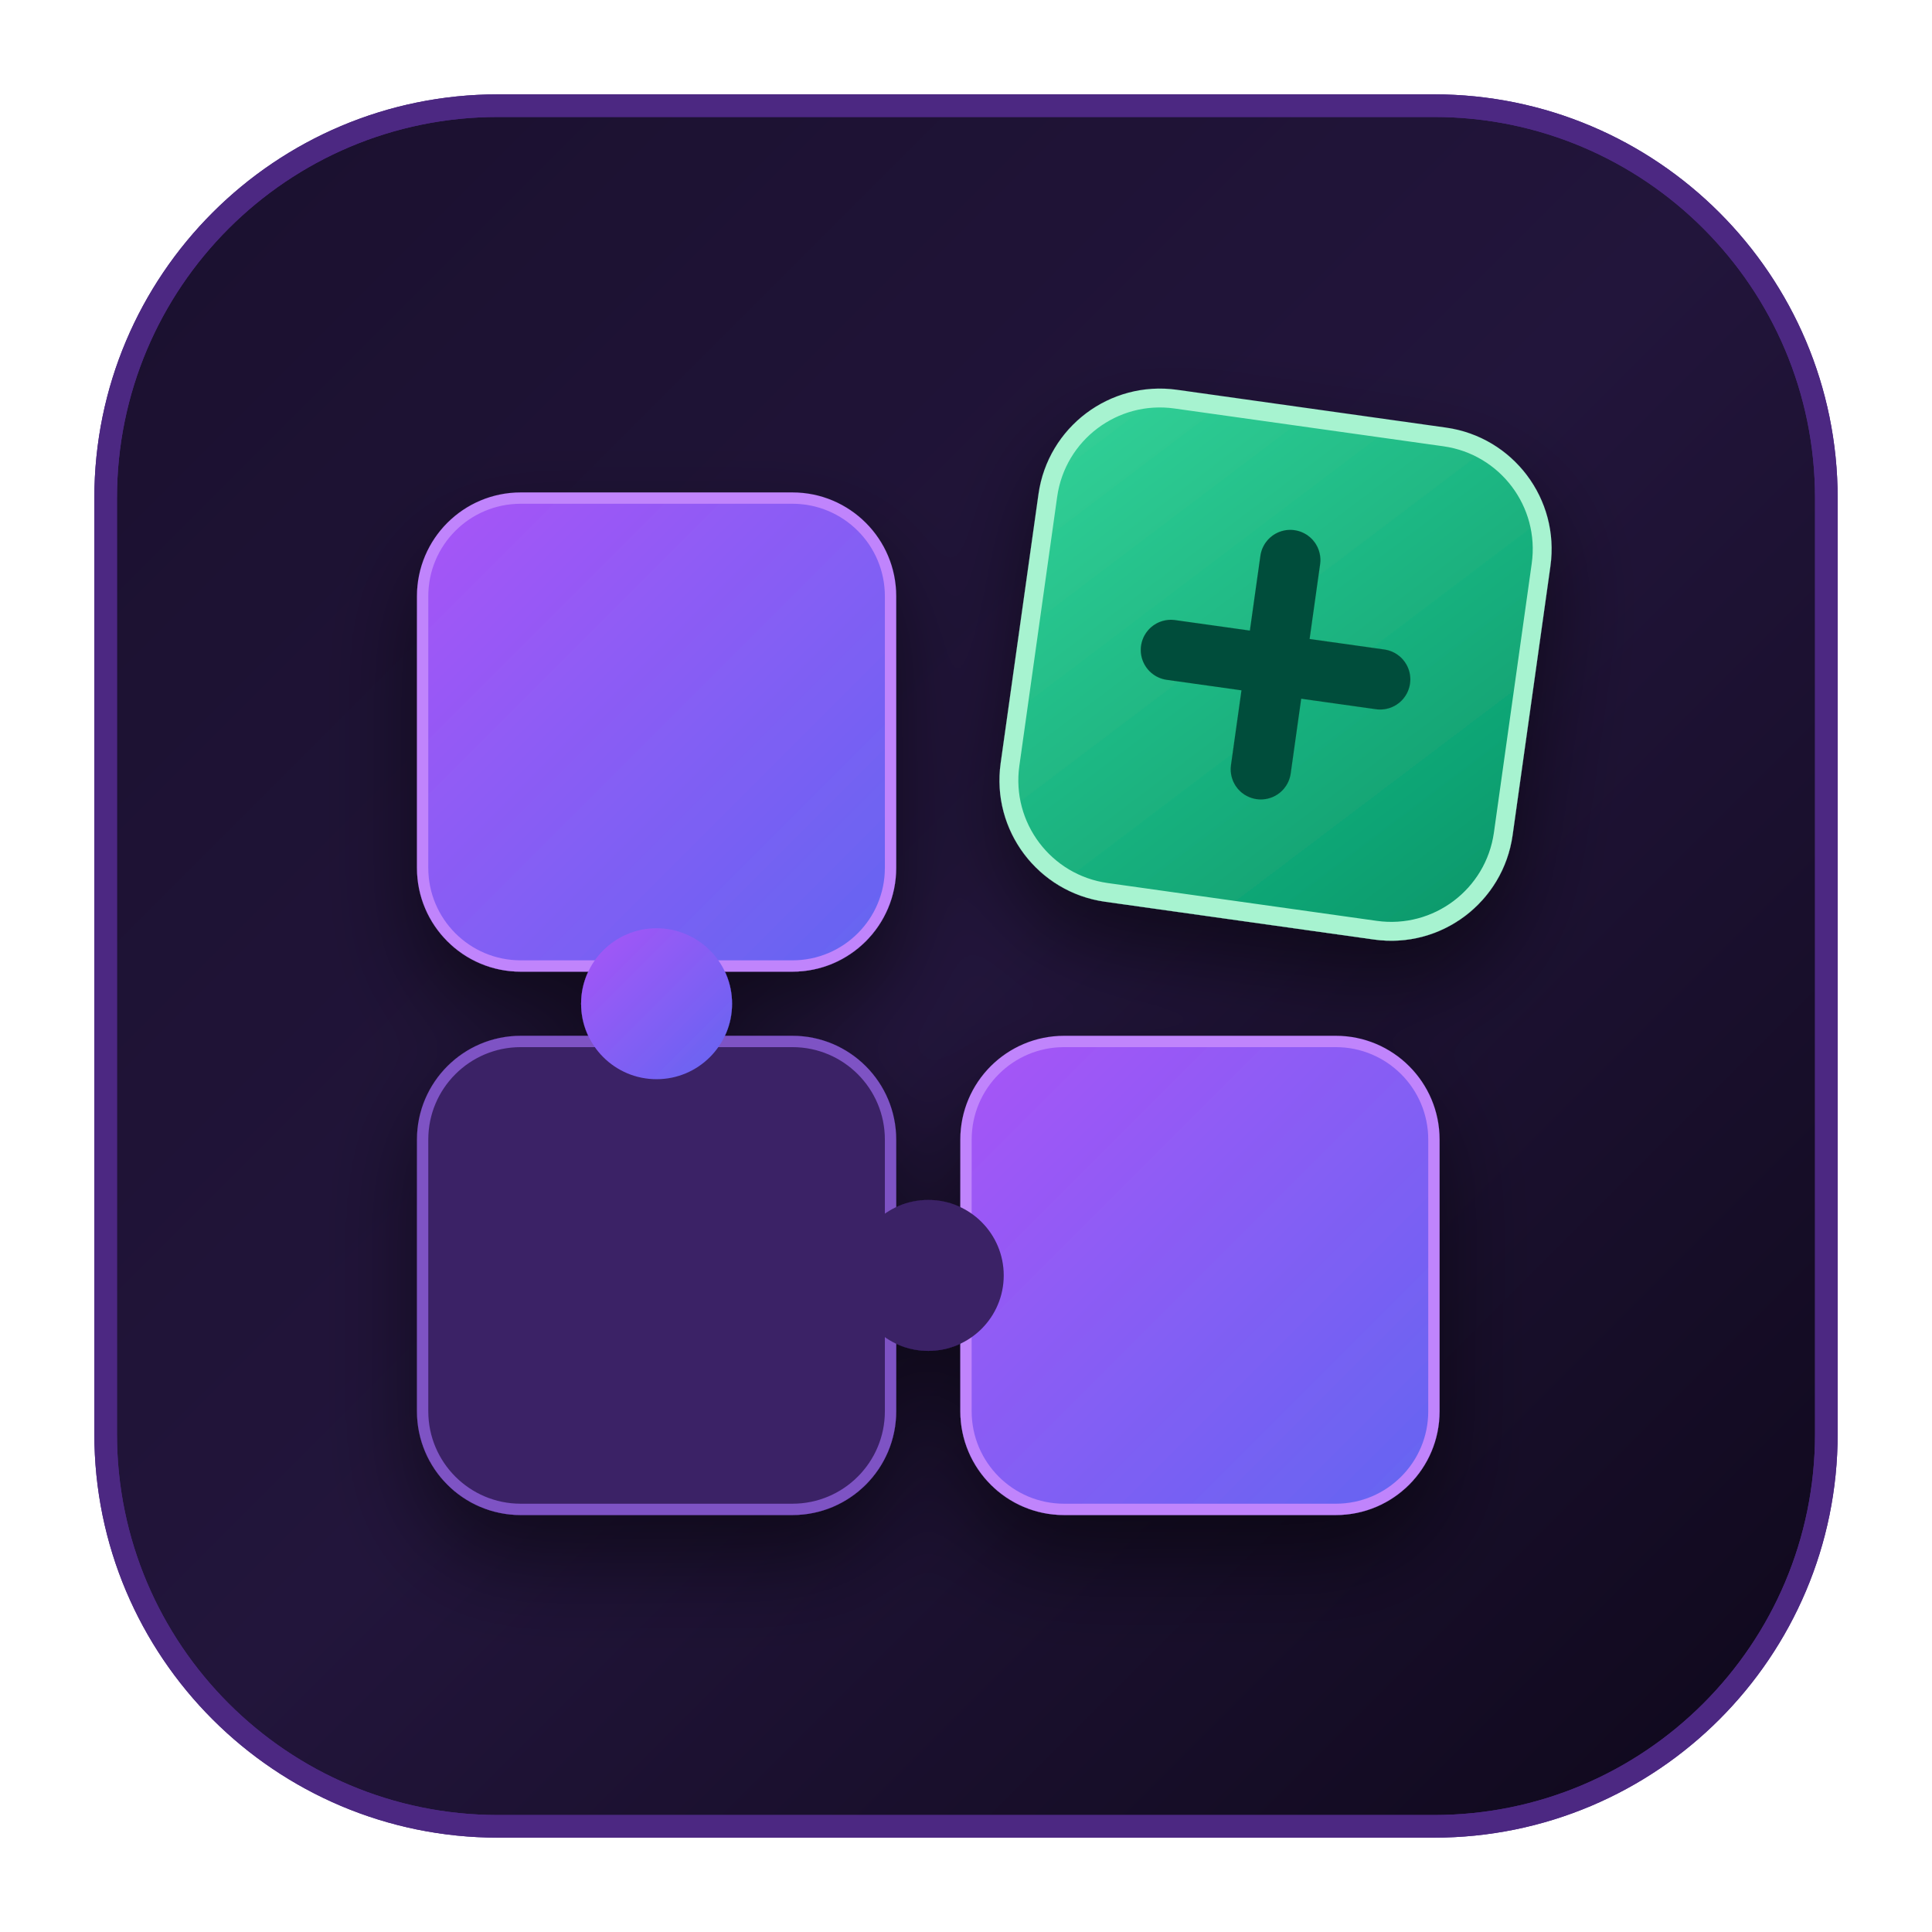
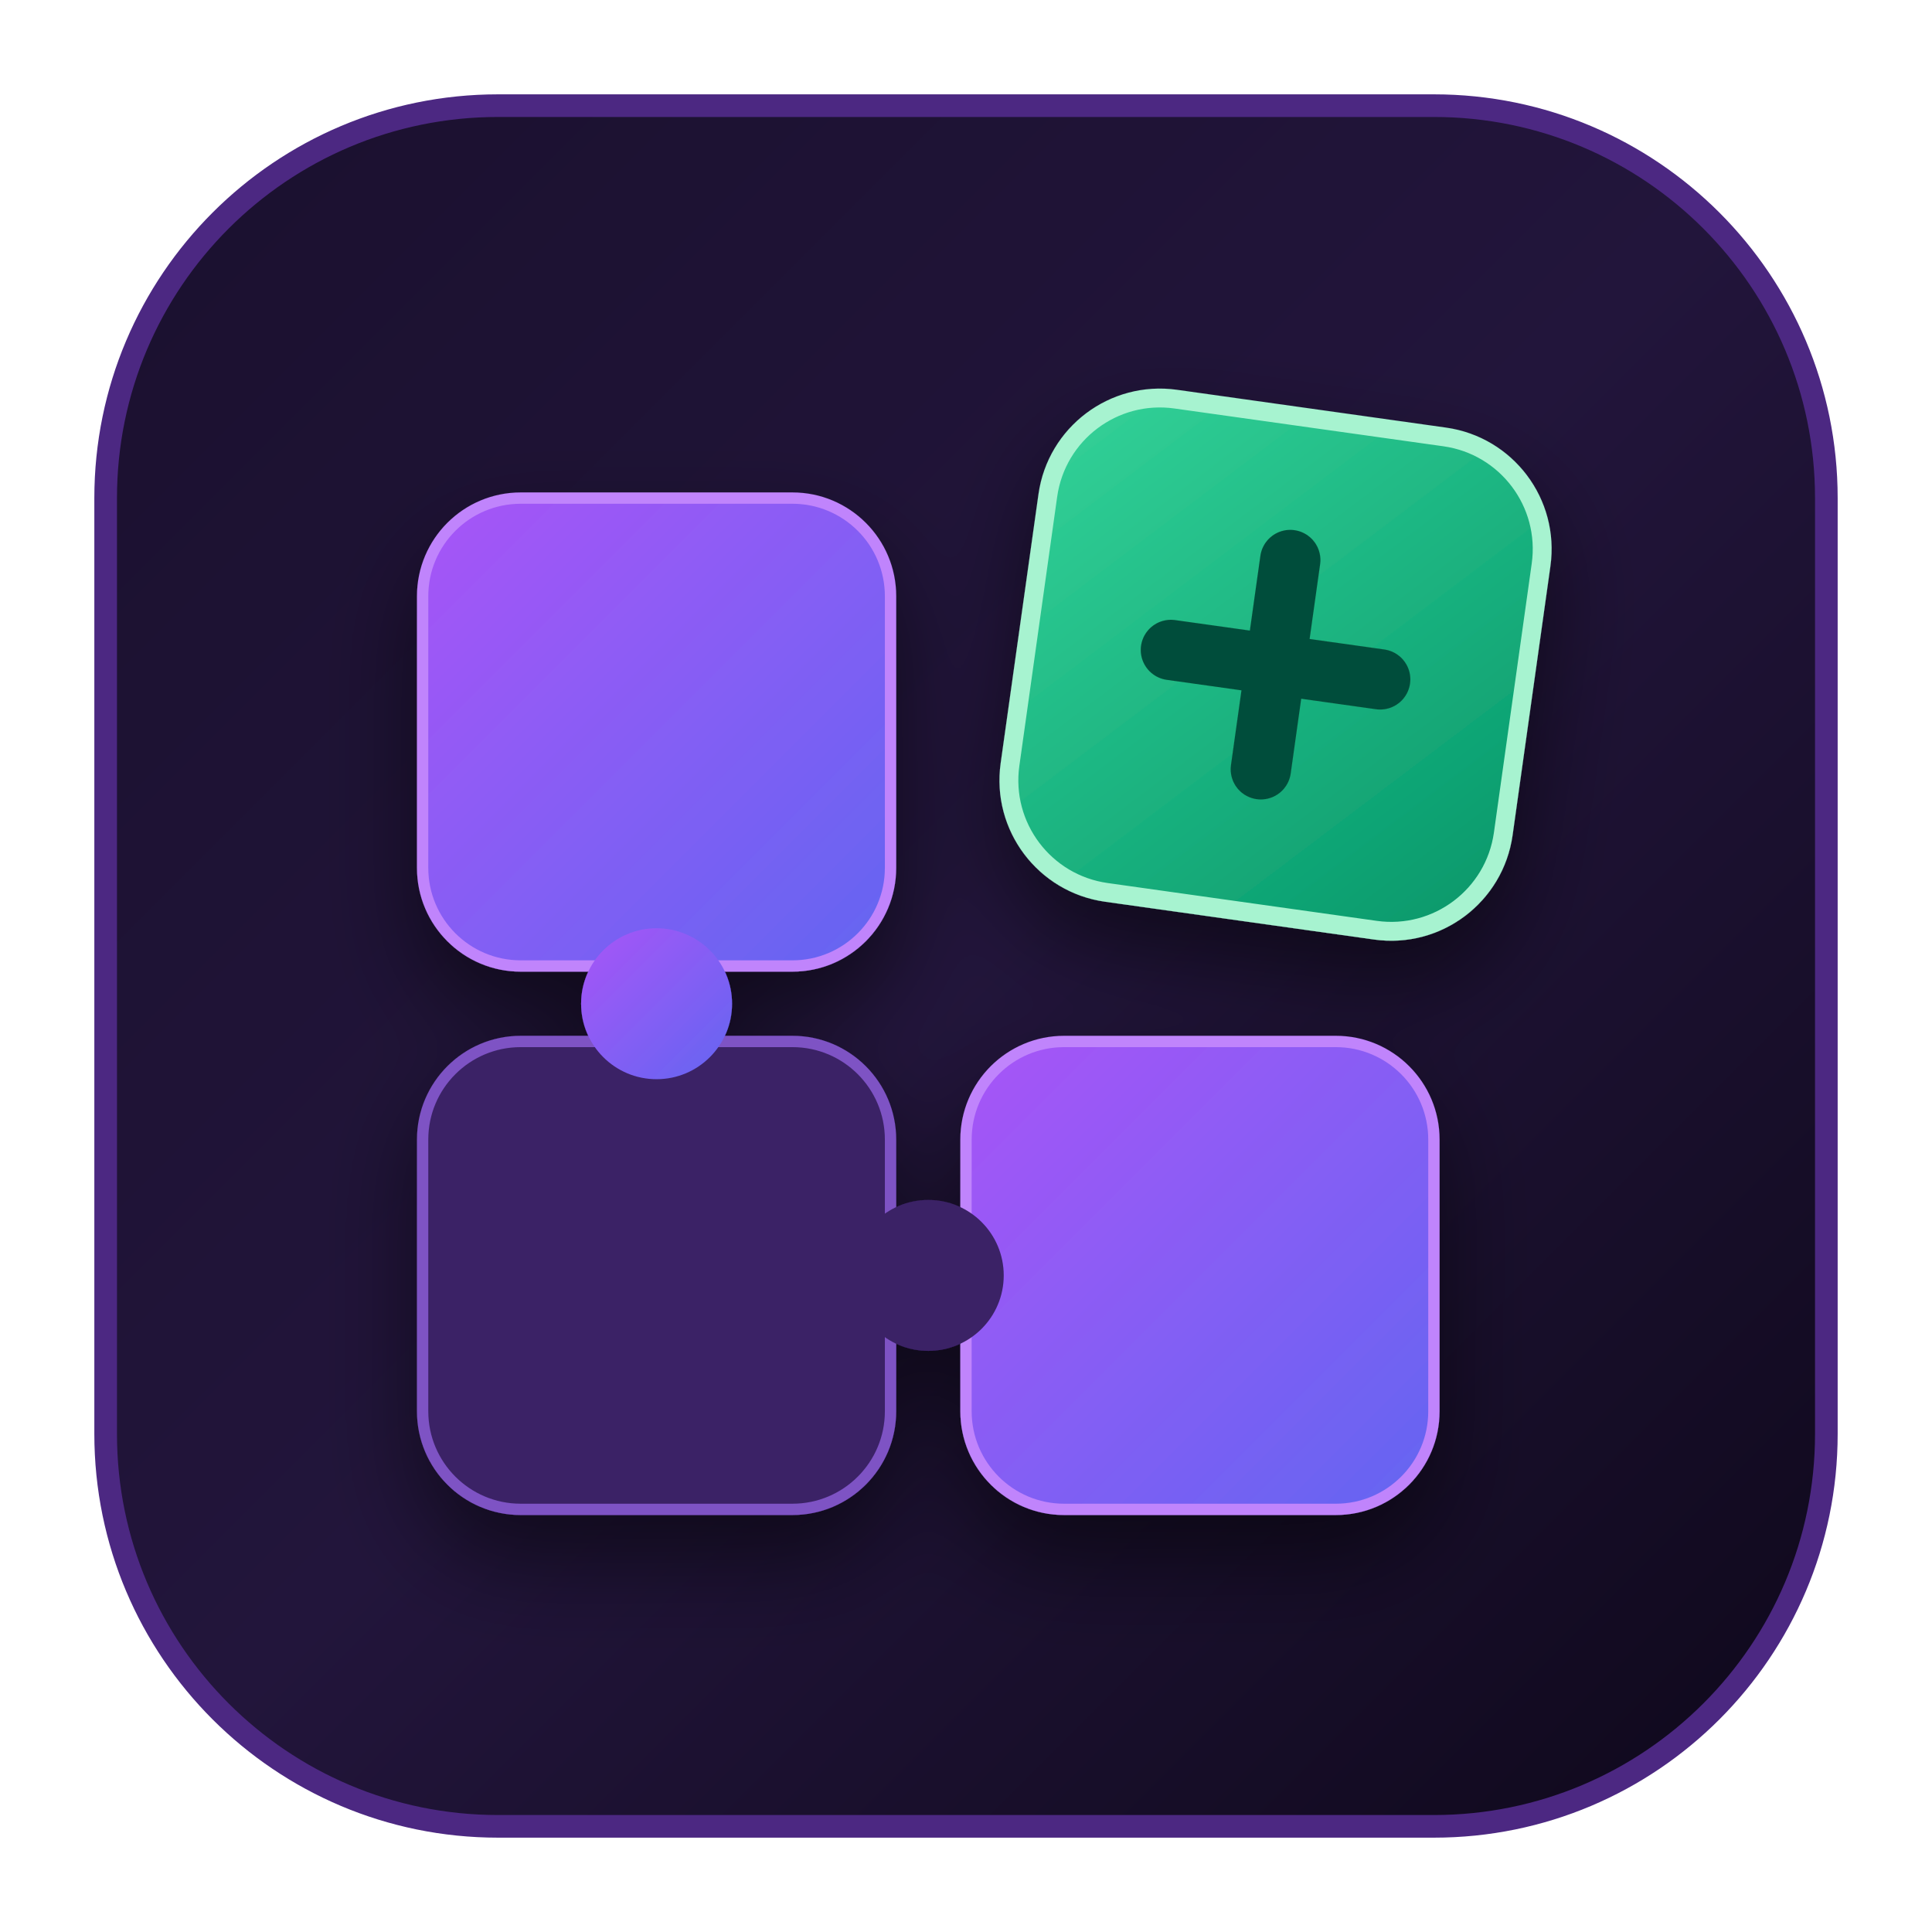
<svg xmlns="http://www.w3.org/2000/svg" viewBox="0 0 512 512">
  <defs>
-     <filter id="drop" x="-15%" y="-15%" width="130%" height="130%">
+     <filter id="drop-mod" x="-15%" y="-15%" width="130%" height="130%">
      <feDropShadow dx="0" dy="12" stdDeviation="12" flood-color="#000000" flood-opacity="0.5" />
    </filter>
    <linearGradient id="bgMod" x1="0%" y1="0%" x2="100%" y2="100%">
      <stop offset="0%" stop-color="#1A102E" />
      <stop offset="50%" stop-color="#22153B" />
      <stop offset="100%" stop-color="#0E081A" />
    </linearGradient>
    <linearGradient id="purpleCore" x1="0%" y1="0%" x2="100%" y2="100%">
      <stop offset="0%" stop-color="#A855F7" />
      <stop offset="100%" stop-color="#6366F1" />
    </linearGradient>
    <linearGradient id="neonGreen" x1="0%" y1="0%" x2="100%" y2="100%">
      <stop offset="0%" stop-color="#34D399" />
      <stop offset="100%" stop-color="#059669" />
    </linearGradient>
  </defs>
  <rect x="28" y="28" width="456" height="456" rx="104" fill="url(#bgMod)" stroke="#4C2882" stroke-width="6" />
-   <g filter="url(#drop)">
+   <g filter="url(#drop-mod)">
    <rect x="112" y="132" width="124" height="124" rx="26" fill="url(#purpleCore)" stroke="#C084FC" stroke-width="3" />
    <rect x="112" y="276" width="124" height="124" rx="26" fill="#3B2366" stroke="#7E52C4" stroke-width="3" />
    <rect x="256" y="276" width="124" height="124" rx="26" fill="url(#purpleCore)" stroke="#C084FC" stroke-width="3" />
    <circle cx="174" cy="266" r="20" fill="url(#purpleCore)" />
    <circle cx="246" cy="338" r="20" fill="#3B2366" />
    <g transform="translate(18, -18) rotate(8 320 180)">
      <rect x="256" y="128" width="132" height="132" rx="30" fill="url(#neonGreen)" stroke="#A7F3D0" stroke-width="5" />
      <path d="M322 166 V222 M294 194 H350" stroke="#064E3B" stroke-width="16" stroke-linecap="round" />
    </g>
  </g>
-   <rect x="28" y="28" width="456" height="456" rx="104" fill="none" stroke="#4C2882" stroke-width="6" />
</svg>
